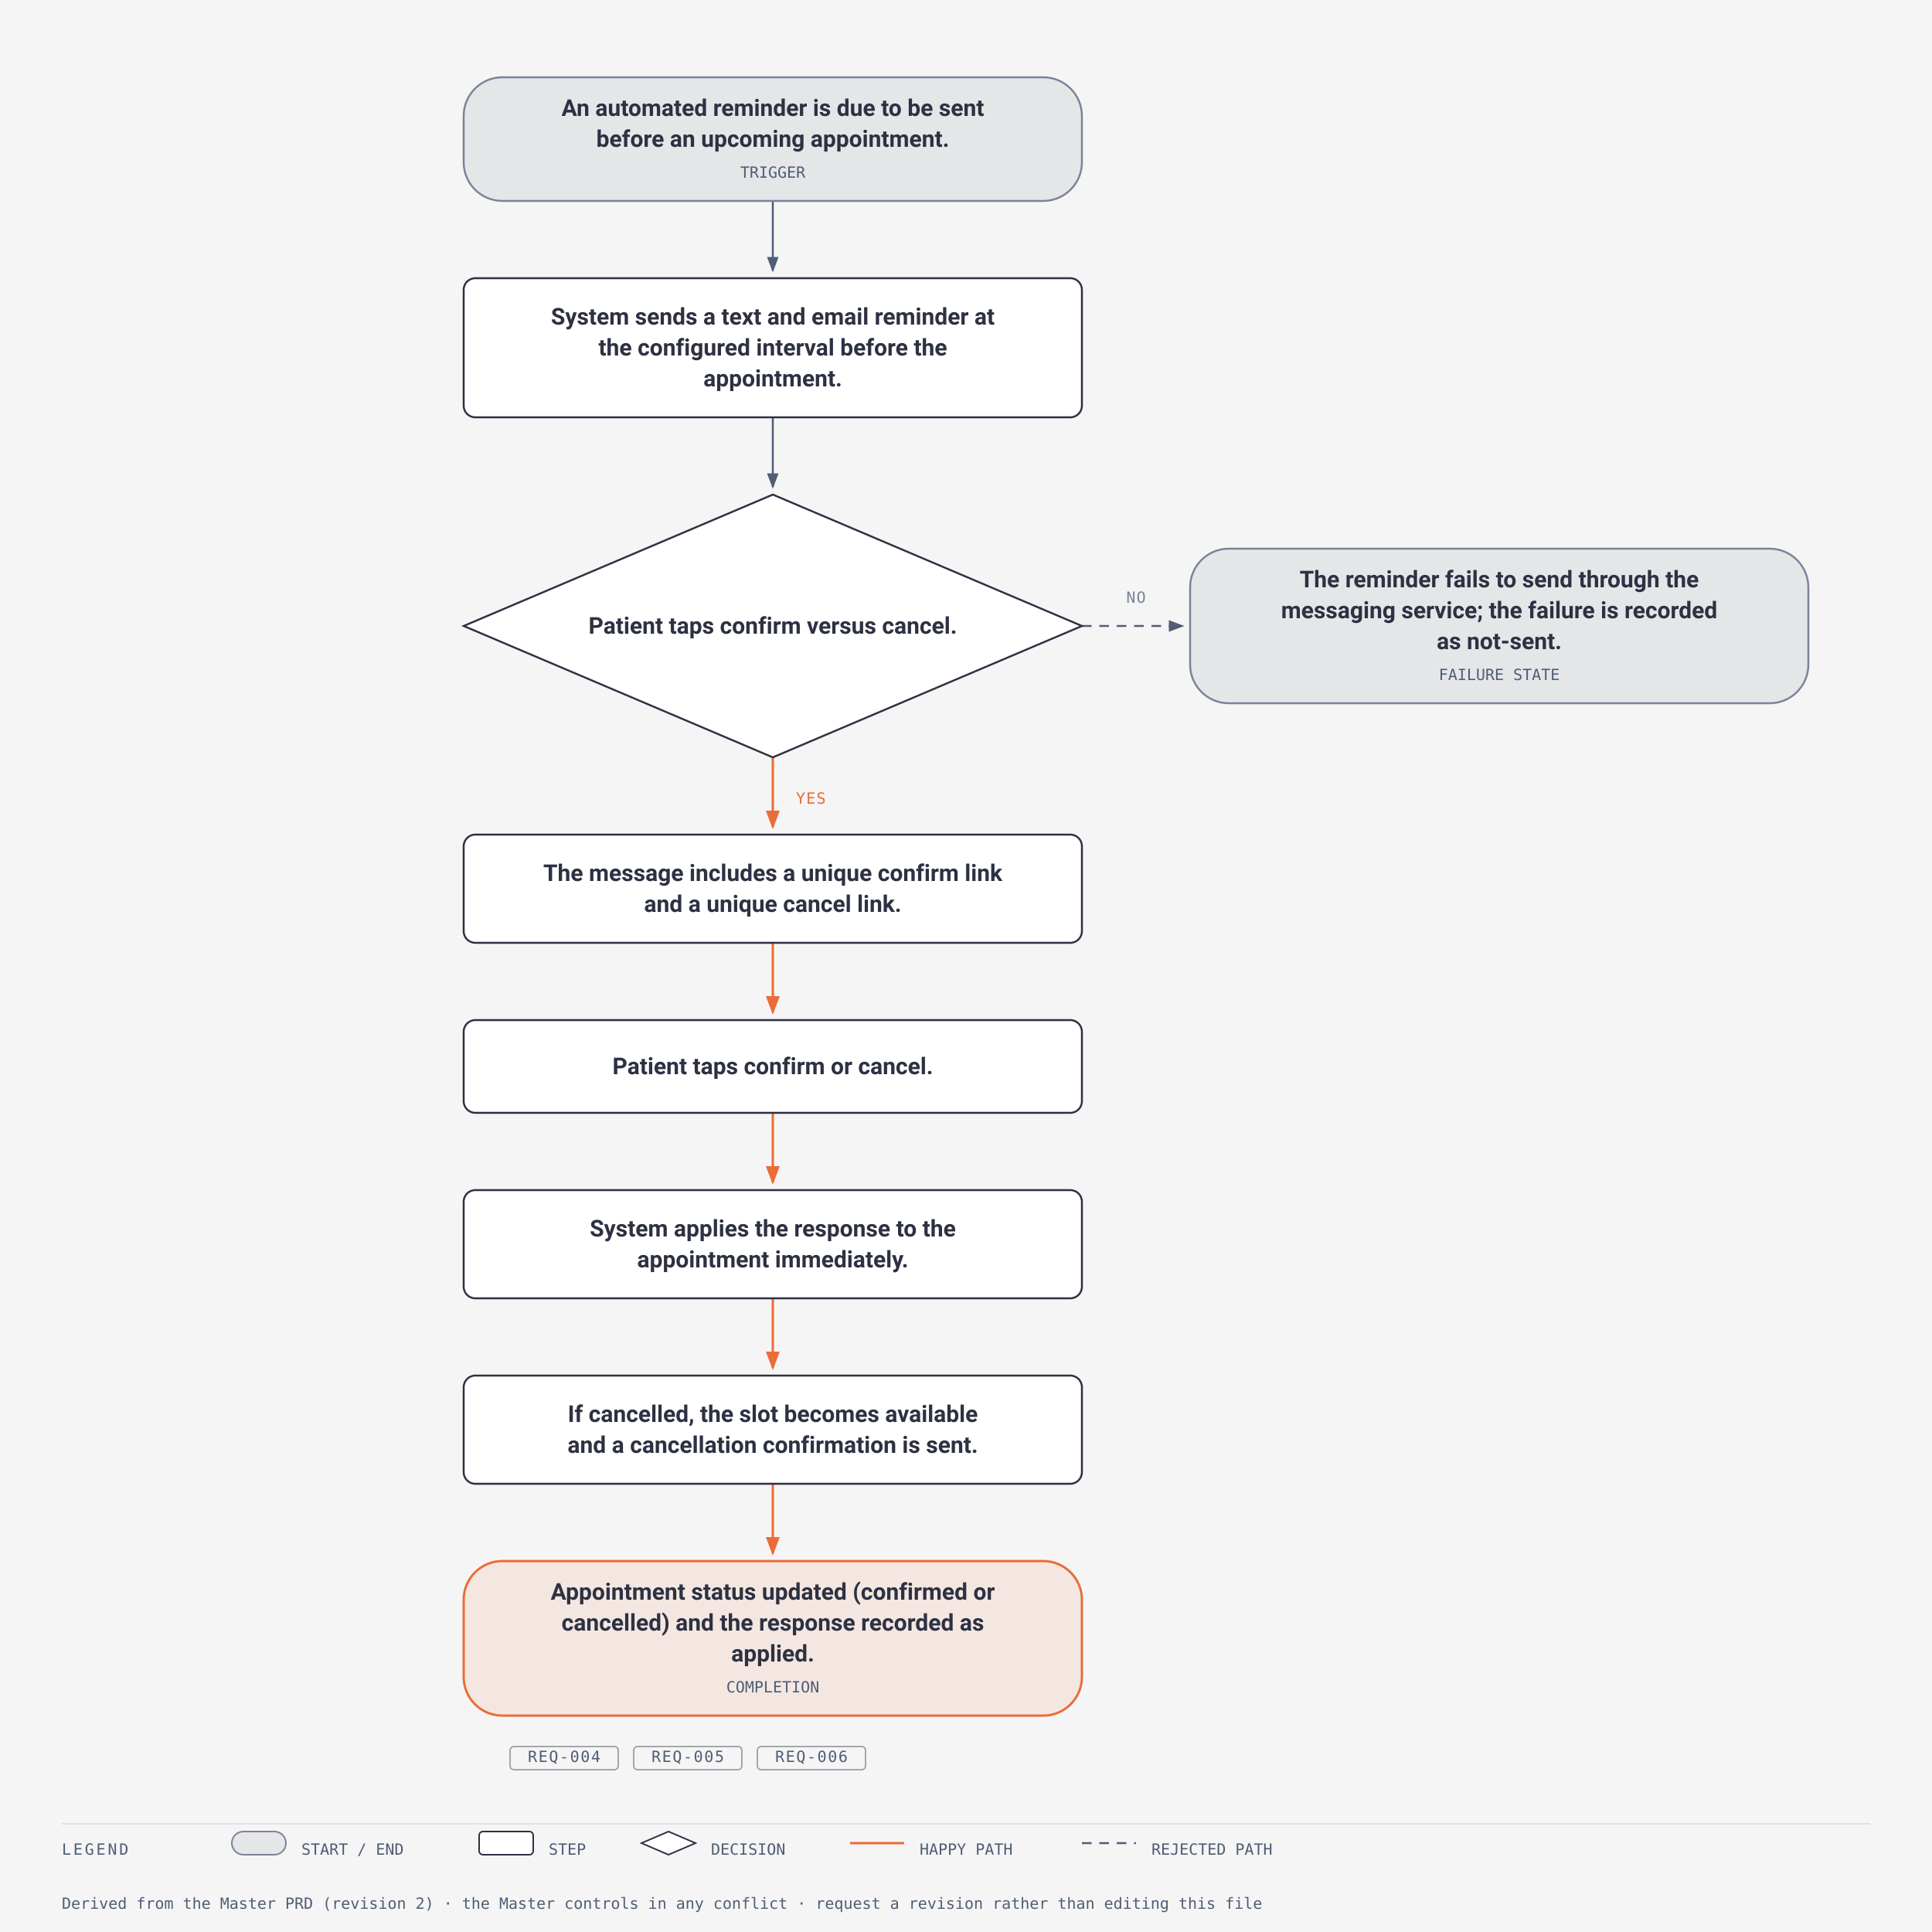
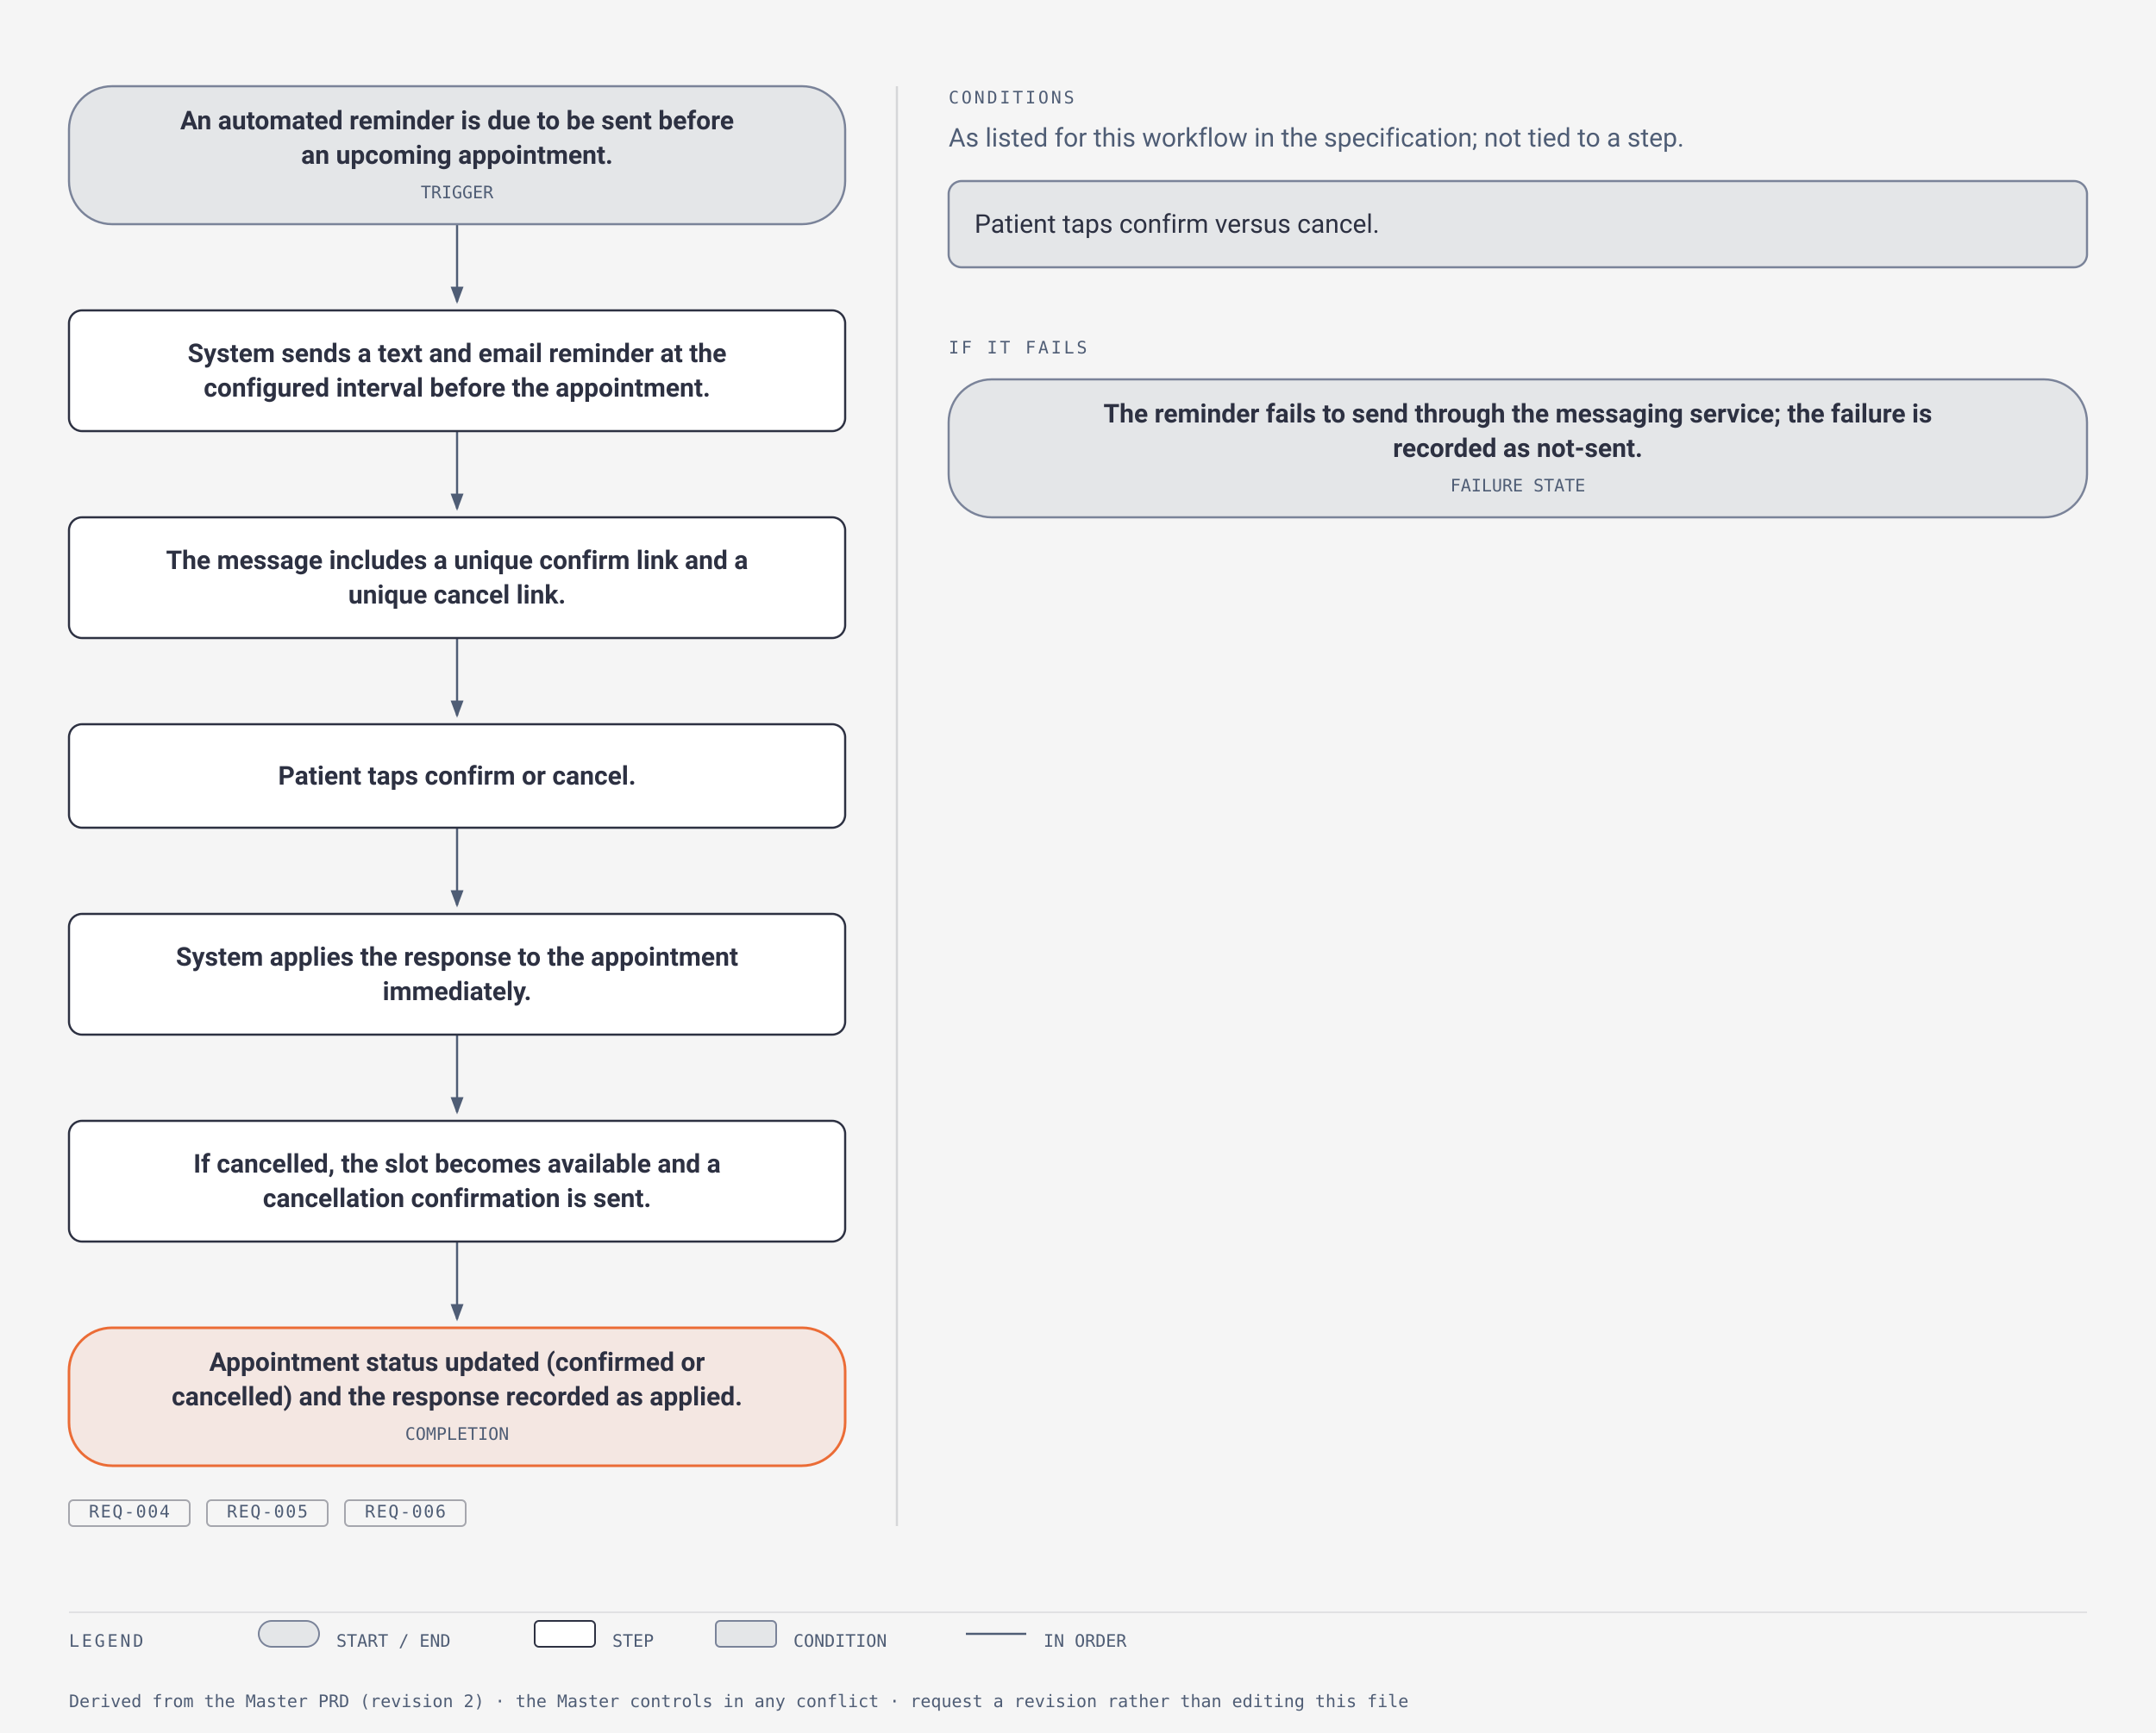
- <svg xmlns="http://www.w3.org/2000/svg" viewBox="0 0 1000 1000" width="1000" height="1000" role="img" aria-labelledby="flow-02-title flow-02-desc">
+ <svg xmlns="http://www.w3.org/2000/svg" viewBox="0 0 1000 804" width="1000" height="804" role="img" aria-labelledby="flow-02-title flow-02-desc">
  <defs>
    <marker id="arrow" markerWidth="8" markerHeight="6" refX="7" refY="3" orient="auto">
      <polygon points="0 0, 8 3, 0 6" fill="#4f5d75" />
    </marker>
    <marker id="arrow-accent" markerWidth="8" markerHeight="6" refX="7" refY="3" orient="auto">
      <polygon points="0 0, 8 3, 0 6" fill="#eb6c36" />
    </marker>
  </defs>
  <rect width="100%" height="100%" fill="#f5f5f5" />
-   <line x1="400" y1="104" x2="400" y2="140" fill="none" stroke="#4f5d75" stroke-width="1" marker-end="url(#arrow)" />
-   <line x1="400" y1="216" x2="400" y2="252" fill="none" stroke="#4f5d75" stroke-width="1" marker-end="url(#arrow)" />
-   <line x1="400" y1="392" x2="400" y2="428" fill="none" stroke="#eb6c36" stroke-width="1.2" marker-end="url(#arrow-accent)" />
-   <line x1="400" y1="488" x2="400" y2="524" fill="none" stroke="#eb6c36" stroke-width="1.2" marker-end="url(#arrow-accent)" />
-   <line x1="400" y1="576" x2="400" y2="612" fill="none" stroke="#eb6c36" stroke-width="1.2" marker-end="url(#arrow-accent)" />
-   <line x1="400" y1="672" x2="400" y2="708" fill="none" stroke="#eb6c36" stroke-width="1.2" marker-end="url(#arrow-accent)" />
-   <line x1="400" y1="768" x2="400" y2="804" fill="none" stroke="#eb6c36" stroke-width="1.2" marker-end="url(#arrow-accent)" />
-   <line x1="560" y1="324" x2="612" y2="324" fill="none" stroke="#4f5d75" stroke-width="1" stroke-dasharray="5,4" marker-end="url(#arrow)" />
-   <rect x="578" y="304" width="20" height="12" rx="2" fill="#f5f5f5" />
-   <text x="588" y="312" fill="#7a8399" font-size="8" font-family="ui-monospace, SFMono-Regular, Menlo, Consolas, monospace" text-anchor="middle" letter-spacing="0.06em">NO</text>
-   <rect x="240" y="40" width="320" height="64" rx="20" fill="#f5f5f5" />
-   <rect x="240" y="40" width="320" height="64" rx="20" fill="rgba(79,93,117,0.10)" stroke="#7a8399" stroke-width="1" />
-   <text x="400" y="60" fill="#2d3142" font-size="12" font-family="ui-sans-serif, system-ui, -apple-system, 'Segoe UI', Roboto, sans-serif" font-weight="600" text-anchor="middle">An automated reminder is due to be sent</text>
-   <text x="400" y="76" fill="#2d3142" font-size="12" font-family="ui-sans-serif, system-ui, -apple-system, 'Segoe UI', Roboto, sans-serif" font-weight="600" text-anchor="middle">before an upcoming appointment.</text>
-   <text x="400" y="92" fill="#4f5d75" font-size="8" font-family="ui-monospace, SFMono-Regular, Menlo, Consolas, monospace" text-anchor="middle">TRIGGER</text>
-   <rect x="240" y="144" width="320" height="72" rx="6" fill="#f5f5f5" />
-   <rect x="240" y="144" width="320" height="72" rx="6" fill="#ffffff" stroke="#2d3142" stroke-width="1" />
-   <text x="400" y="168" fill="#2d3142" font-size="12" font-family="ui-sans-serif, system-ui, -apple-system, 'Segoe UI', Roboto, sans-serif" font-weight="600" text-anchor="middle">System sends a text and email reminder at</text>
-   <text x="400" y="184" fill="#2d3142" font-size="12" font-family="ui-sans-serif, system-ui, -apple-system, 'Segoe UI', Roboto, sans-serif" font-weight="600" text-anchor="middle">the configured interval before the</text>
-   <text x="400" y="200" fill="#2d3142" font-size="12" font-family="ui-sans-serif, system-ui, -apple-system, 'Segoe UI', Roboto, sans-serif" font-weight="600" text-anchor="middle">appointment.</text>
-   <polygon points="400,256 560,324 400,392 240,324" fill="#f5f5f5" />
-   <polygon points="400,256 560,324 400,392 240,324" fill="#ffffff" stroke="#2d3142" stroke-width="1" />
-   <text x="400" y="328" fill="#2d3142" font-size="12" font-family="ui-sans-serif, system-ui, -apple-system, 'Segoe UI', Roboto, sans-serif" font-weight="600" text-anchor="middle">Patient taps confirm versus cancel.</text>
-   <text x="412" y="416" fill="#eb6c36" font-size="8" font-family="ui-monospace, SFMono-Regular, Menlo, Consolas, monospace" letter-spacing="0.06em">YES</text>
-   <rect x="240" y="432" width="320" height="56" rx="6" fill="#f5f5f5" />
-   <rect x="240" y="432" width="320" height="56" rx="6" fill="#ffffff" stroke="#2d3142" stroke-width="1" />
-   <text x="400" y="456" fill="#2d3142" font-size="12" font-family="ui-sans-serif, system-ui, -apple-system, 'Segoe UI', Roboto, sans-serif" font-weight="600" text-anchor="middle">The message includes a unique confirm link</text>
-   <text x="400" y="472" fill="#2d3142" font-size="12" font-family="ui-sans-serif, system-ui, -apple-system, 'Segoe UI', Roboto, sans-serif" font-weight="600" text-anchor="middle">and a unique cancel link.</text>
-   <rect x="240" y="528" width="320" height="48" rx="6" fill="#f5f5f5" />
-   <rect x="240" y="528" width="320" height="48" rx="6" fill="#ffffff" stroke="#2d3142" stroke-width="1" />
-   <text x="400" y="556" fill="#2d3142" font-size="12" font-family="ui-sans-serif, system-ui, -apple-system, 'Segoe UI', Roboto, sans-serif" font-weight="600" text-anchor="middle">Patient taps confirm or cancel.</text>
-   <rect x="240" y="616" width="320" height="56" rx="6" fill="#f5f5f5" />
-   <rect x="240" y="616" width="320" height="56" rx="6" fill="#ffffff" stroke="#2d3142" stroke-width="1" />
-   <text x="400" y="640" fill="#2d3142" font-size="12" font-family="ui-sans-serif, system-ui, -apple-system, 'Segoe UI', Roboto, sans-serif" font-weight="600" text-anchor="middle">System applies the response to the</text>
-   <text x="400" y="656" fill="#2d3142" font-size="12" font-family="ui-sans-serif, system-ui, -apple-system, 'Segoe UI', Roboto, sans-serif" font-weight="600" text-anchor="middle">appointment immediately.</text>
-   <rect x="240" y="712" width="320" height="56" rx="6" fill="#f5f5f5" />
-   <rect x="240" y="712" width="320" height="56" rx="6" fill="#ffffff" stroke="#2d3142" stroke-width="1" />
-   <text x="400" y="736" fill="#2d3142" font-size="12" font-family="ui-sans-serif, system-ui, -apple-system, 'Segoe UI', Roboto, sans-serif" font-weight="600" text-anchor="middle">If cancelled, the slot becomes available</text>
-   <text x="400" y="752" fill="#2d3142" font-size="12" font-family="ui-sans-serif, system-ui, -apple-system, 'Segoe UI', Roboto, sans-serif" font-weight="600" text-anchor="middle">and a cancellation confirmation is sent.</text>
-   <rect x="240" y="808" width="320" height="80" rx="20" fill="#f5f5f5" />
-   <rect x="240" y="808" width="320" height="80" rx="20" fill="rgba(235,108,54,0.10)" stroke="#eb6c36" stroke-width="1.2" />
-   <text x="400" y="828" fill="#2d3142" font-size="12" font-family="ui-sans-serif, system-ui, -apple-system, 'Segoe UI', Roboto, sans-serif" font-weight="600" text-anchor="middle">Appointment status updated (confirmed or</text>
-   <text x="400" y="844" fill="#2d3142" font-size="12" font-family="ui-sans-serif, system-ui, -apple-system, 'Segoe UI', Roboto, sans-serif" font-weight="600" text-anchor="middle">cancelled) and the response recorded as</text>
-   <text x="400" y="860" fill="#2d3142" font-size="12" font-family="ui-sans-serif, system-ui, -apple-system, 'Segoe UI', Roboto, sans-serif" font-weight="600" text-anchor="middle">applied.</text>
-   <text x="400" y="876" fill="#4f5d75" font-size="8" font-family="ui-monospace, SFMono-Regular, Menlo, Consolas, monospace" text-anchor="middle">COMPLETION</text>
-   <rect x="616" y="284" width="320" height="80" rx="20" fill="#f5f5f5" />
-   <rect x="616" y="284" width="320" height="80" rx="20" fill="rgba(79,93,117,0.10)" stroke="#7a8399" stroke-width="1" />
-   <text x="776" y="304" fill="#2d3142" font-size="12" font-family="ui-sans-serif, system-ui, -apple-system, 'Segoe UI', Roboto, sans-serif" font-weight="600" text-anchor="middle">The reminder fails to send through the</text>
-   <text x="776" y="320" fill="#2d3142" font-size="12" font-family="ui-sans-serif, system-ui, -apple-system, 'Segoe UI', Roboto, sans-serif" font-weight="600" text-anchor="middle">messaging service; the failure is recorded</text>
-   <text x="776" y="336" fill="#2d3142" font-size="12" font-family="ui-sans-serif, system-ui, -apple-system, 'Segoe UI', Roboto, sans-serif" font-weight="600" text-anchor="middle">as not-sent.</text>
-   <text x="776" y="352" fill="#4f5d75" font-size="8" font-family="ui-monospace, SFMono-Regular, Menlo, Consolas, monospace" text-anchor="middle">FAILURE STATE</text>
-   <rect x="264" y="904" width="56" height="12" rx="2" fill="transparent" stroke="rgba(45,49,66,0.40)" stroke-width="0.8" />
-   <text x="292" y="912" fill="#4f5d75" font-size="8" font-family="ui-monospace, SFMono-Regular, Menlo, Consolas, monospace" text-anchor="middle" letter-spacing="0.08em">REQ-004</text>
-   <rect x="328" y="904" width="56" height="12" rx="2" fill="transparent" stroke="rgba(45,49,66,0.40)" stroke-width="0.8" />
-   <text x="356" y="912" fill="#4f5d75" font-size="8" font-family="ui-monospace, SFMono-Regular, Menlo, Consolas, monospace" text-anchor="middle" letter-spacing="0.08em">REQ-005</text>
-   <rect x="392" y="904" width="56" height="12" rx="2" fill="transparent" stroke="rgba(45,49,66,0.40)" stroke-width="0.8" />
-   <text x="420" y="912" fill="#4f5d75" font-size="8" font-family="ui-monospace, SFMono-Regular, Menlo, Consolas, monospace" text-anchor="middle" letter-spacing="0.08em">REQ-006</text>
-   <line x1="32" y1="944" x2="968" y2="944" stroke="rgba(45,49,66,0.10)" stroke-width="0.8" />
-   <text x="32" y="960" fill="#4f5d75" font-size="8" font-family="ui-monospace, SFMono-Regular, Menlo, Consolas, monospace" letter-spacing="0.14em">LEGEND</text>
-   <rect x="120" y="948" width="28" height="12" rx="6" fill="rgba(79,93,117,0.10)" stroke="#7a8399" stroke-width="0.8" />
-   <text x="156" y="960" fill="#4f5d75" font-size="8" font-family="ui-monospace, SFMono-Regular, Menlo, Consolas, monospace">START / END</text>
-   <rect x="248" y="948" width="28" height="12" rx="2" fill="#ffffff" stroke="#2d3142" stroke-width="0.8" />
-   <text x="284" y="960" fill="#4f5d75" font-size="8" font-family="ui-monospace, SFMono-Regular, Menlo, Consolas, monospace">STEP</text>
-   <polygon points="346,948 360,954 346,960 332,954" fill="#ffffff" stroke="#2d3142" stroke-width="0.8" />
-   <text x="368" y="960" fill="#4f5d75" font-size="8" font-family="ui-monospace, SFMono-Regular, Menlo, Consolas, monospace">DECISION</text>
-   <line x1="440" y1="954" x2="468" y2="954" stroke="#eb6c36" stroke-width="1.2" />
-   <text x="476" y="960" fill="#4f5d75" font-size="8" font-family="ui-monospace, SFMono-Regular, Menlo, Consolas, monospace">HAPPY PATH</text>
-   <line x1="560" y1="954" x2="588" y2="954" stroke="#4f5d75" stroke-width="1" stroke-dasharray="5,4" />
-   <text x="596" y="960" fill="#4f5d75" font-size="8" font-family="ui-monospace, SFMono-Regular, Menlo, Consolas, monospace">REJECTED PATH</text>
-   <text x="32" y="988" fill="#4f5d75" font-size="8" font-family="ui-monospace, SFMono-Regular, Menlo, Consolas, monospace">Derived from the Master PRD (revision 2) · the Master controls in any conflict · request a revision rather than editing this file</text>
+   <g data-part="sequence">
+     <line x1="212" y1="104" x2="212" y2="140" fill="none" stroke="#4f5d75" stroke-width="1" marker-end="url(#arrow)" />
+     <line x1="212" y1="200" x2="212" y2="236" fill="none" stroke="#4f5d75" stroke-width="1" marker-end="url(#arrow)" />
+     <line x1="212" y1="296" x2="212" y2="332" fill="none" stroke="#4f5d75" stroke-width="1" marker-end="url(#arrow)" />
+     <line x1="212" y1="384" x2="212" y2="420" fill="none" stroke="#4f5d75" stroke-width="1" marker-end="url(#arrow)" />
+     <line x1="212" y1="480" x2="212" y2="516" fill="none" stroke="#4f5d75" stroke-width="1" marker-end="url(#arrow)" />
+     <line x1="212" y1="576" x2="212" y2="612" fill="none" stroke="#4f5d75" stroke-width="1" marker-end="url(#arrow)" />
+     <rect x="32" y="40" width="360" height="64" rx="20" fill="#f5f5f5" />
+     <rect x="32" y="40" width="360" height="64" rx="20" fill="rgba(79,93,117,0.10)" stroke="#7a8399" stroke-width="1" />
+     <text x="212" y="60" fill="#2d3142" font-size="12" font-family="ui-sans-serif, system-ui, -apple-system, 'Segoe UI', Roboto, sans-serif" font-weight="600" text-anchor="middle">An automated reminder is due to be sent before</text>
+     <text x="212" y="76" fill="#2d3142" font-size="12" font-family="ui-sans-serif, system-ui, -apple-system, 'Segoe UI', Roboto, sans-serif" font-weight="600" text-anchor="middle">an upcoming appointment.</text>
+     <text x="212" y="92" fill="#4f5d75" font-size="8" font-family="ui-monospace, SFMono-Regular, Menlo, Consolas, monospace" text-anchor="middle">TRIGGER</text>
+     <rect x="32" y="144" width="360" height="56" rx="6" fill="#f5f5f5" />
+     <rect x="32" y="144" width="360" height="56" rx="6" fill="#ffffff" stroke="#2d3142" stroke-width="1" />
+     <text x="212" y="168" fill="#2d3142" font-size="12" font-family="ui-sans-serif, system-ui, -apple-system, 'Segoe UI', Roboto, sans-serif" font-weight="600" text-anchor="middle">System sends a text and email reminder at the</text>
+     <text x="212" y="184" fill="#2d3142" font-size="12" font-family="ui-sans-serif, system-ui, -apple-system, 'Segoe UI', Roboto, sans-serif" font-weight="600" text-anchor="middle">configured interval before the appointment.</text>
+     <rect x="32" y="240" width="360" height="56" rx="6" fill="#f5f5f5" />
+     <rect x="32" y="240" width="360" height="56" rx="6" fill="#ffffff" stroke="#2d3142" stroke-width="1" />
+     <text x="212" y="264" fill="#2d3142" font-size="12" font-family="ui-sans-serif, system-ui, -apple-system, 'Segoe UI', Roboto, sans-serif" font-weight="600" text-anchor="middle">The message includes a unique confirm link and a</text>
+     <text x="212" y="280" fill="#2d3142" font-size="12" font-family="ui-sans-serif, system-ui, -apple-system, 'Segoe UI', Roboto, sans-serif" font-weight="600" text-anchor="middle">unique cancel link.</text>
+     <rect x="32" y="336" width="360" height="48" rx="6" fill="#f5f5f5" />
+     <rect x="32" y="336" width="360" height="48" rx="6" fill="#ffffff" stroke="#2d3142" stroke-width="1" />
+     <text x="212" y="364" fill="#2d3142" font-size="12" font-family="ui-sans-serif, system-ui, -apple-system, 'Segoe UI', Roboto, sans-serif" font-weight="600" text-anchor="middle">Patient taps confirm or cancel.</text>
+     <rect x="32" y="424" width="360" height="56" rx="6" fill="#f5f5f5" />
+     <rect x="32" y="424" width="360" height="56" rx="6" fill="#ffffff" stroke="#2d3142" stroke-width="1" />
+     <text x="212" y="448" fill="#2d3142" font-size="12" font-family="ui-sans-serif, system-ui, -apple-system, 'Segoe UI', Roboto, sans-serif" font-weight="600" text-anchor="middle">System applies the response to the appointment</text>
+     <text x="212" y="464" fill="#2d3142" font-size="12" font-family="ui-sans-serif, system-ui, -apple-system, 'Segoe UI', Roboto, sans-serif" font-weight="600" text-anchor="middle">immediately.</text>
+     <rect x="32" y="520" width="360" height="56" rx="6" fill="#f5f5f5" />
+     <rect x="32" y="520" width="360" height="56" rx="6" fill="#ffffff" stroke="#2d3142" stroke-width="1" />
+     <text x="212" y="544" fill="#2d3142" font-size="12" font-family="ui-sans-serif, system-ui, -apple-system, 'Segoe UI', Roboto, sans-serif" font-weight="600" text-anchor="middle">If cancelled, the slot becomes available and a</text>
+     <text x="212" y="560" fill="#2d3142" font-size="12" font-family="ui-sans-serif, system-ui, -apple-system, 'Segoe UI', Roboto, sans-serif" font-weight="600" text-anchor="middle">cancellation confirmation is sent.</text>
+     <rect x="32" y="616" width="360" height="64" rx="20" fill="#f5f5f5" />
+     <rect x="32" y="616" width="360" height="64" rx="20" fill="rgba(235,108,54,0.10)" stroke="#eb6c36" stroke-width="1.2" />
+     <text x="212" y="636" fill="#2d3142" font-size="12" font-family="ui-sans-serif, system-ui, -apple-system, 'Segoe UI', Roboto, sans-serif" font-weight="600" text-anchor="middle">Appointment status updated (confirmed or</text>
+     <text x="212" y="652" fill="#2d3142" font-size="12" font-family="ui-sans-serif, system-ui, -apple-system, 'Segoe UI', Roboto, sans-serif" font-weight="600" text-anchor="middle">cancelled) and the response recorded as applied.</text>
+     <text x="212" y="668" fill="#4f5d75" font-size="8" font-family="ui-monospace, SFMono-Regular, Menlo, Consolas, monospace" text-anchor="middle">COMPLETION</text>
+     <rect x="32" y="696" width="56" height="12" rx="2" fill="transparent" stroke="rgba(45,49,66,0.40)" stroke-width="0.8" />
+     <text x="60" y="704" fill="#4f5d75" font-size="8" font-family="ui-monospace, SFMono-Regular, Menlo, Consolas, monospace" text-anchor="middle" letter-spacing="0.08em">REQ-004</text>
+     <rect x="96" y="696" width="56" height="12" rx="2" fill="transparent" stroke="rgba(45,49,66,0.40)" stroke-width="0.8" />
+     <text x="124" y="704" fill="#4f5d75" font-size="8" font-family="ui-monospace, SFMono-Regular, Menlo, Consolas, monospace" text-anchor="middle" letter-spacing="0.08em">REQ-005</text>
+     <rect x="160" y="696" width="56" height="12" rx="2" fill="transparent" stroke="rgba(45,49,66,0.40)" stroke-width="0.8" />
+     <text x="188" y="704" fill="#4f5d75" font-size="8" font-family="ui-monospace, SFMono-Regular, Menlo, Consolas, monospace" text-anchor="middle" letter-spacing="0.08em">REQ-006</text>
+   </g>
+   <line x1="416" y1="40" x2="416" y2="708" stroke="rgba(45,49,66,0.15)" stroke-width="1" />
+   <g data-part="conditions">
+     <text x="440" y="48" fill="#4f5d75" font-size="8" font-family="ui-monospace, SFMono-Regular, Menlo, Consolas, monospace" letter-spacing="0.14em">CONDITIONS</text>
+     <text x="440" y="68" fill="#4f5d75" font-size="12" font-family="ui-sans-serif, system-ui, -apple-system, 'Segoe UI', Roboto, sans-serif">As listed for this workflow in the specification; not tied to a step.</text>
+     <g data-condition="1">
+       <rect x="440" y="84" width="528" height="40" rx="6" fill="#f5f5f5" />
+       <rect x="440" y="84" width="528" height="40" rx="6" fill="rgba(79,93,117,0.10)" stroke="#7a8399" stroke-width="1" />
+       <text x="452" y="108" fill="#2d3142" font-size="12" font-family="ui-sans-serif, system-ui, -apple-system, 'Segoe UI', Roboto, sans-serif">Patient taps confirm versus cancel.</text>
+     </g>
+   </g>
+   <g data-part="failure">
+     <text x="440" y="164" fill="#4f5d75" font-size="8" font-family="ui-monospace, SFMono-Regular, Menlo, Consolas, monospace" letter-spacing="0.14em">IF IT FAILS</text>
+     <rect x="440" y="176" width="528" height="64" rx="20" fill="#f5f5f5" />
+     <rect x="440" y="176" width="528" height="64" rx="20" fill="rgba(79,93,117,0.10)" stroke="#7a8399" stroke-width="1" />
+     <text x="704" y="196" fill="#2d3142" font-size="12" font-family="ui-sans-serif, system-ui, -apple-system, 'Segoe UI', Roboto, sans-serif" font-weight="600" text-anchor="middle">The reminder fails to send through the messaging service; the failure is</text>
+     <text x="704" y="212" fill="#2d3142" font-size="12" font-family="ui-sans-serif, system-ui, -apple-system, 'Segoe UI', Roboto, sans-serif" font-weight="600" text-anchor="middle">recorded as not-sent.</text>
+     <text x="704" y="228" fill="#4f5d75" font-size="8" font-family="ui-monospace, SFMono-Regular, Menlo, Consolas, monospace" text-anchor="middle">FAILURE STATE</text>
+   </g>
+   <line x1="32" y1="748" x2="968" y2="748" stroke="rgba(45,49,66,0.10)" stroke-width="0.8" />
+   <text x="32" y="764" fill="#4f5d75" font-size="8" font-family="ui-monospace, SFMono-Regular, Menlo, Consolas, monospace" letter-spacing="0.14em">LEGEND</text>
+   <rect x="120" y="752" width="28" height="12" rx="6" fill="rgba(79,93,117,0.10)" stroke="#7a8399" stroke-width="0.8" />
+   <text x="156" y="764" fill="#4f5d75" font-size="8" font-family="ui-monospace, SFMono-Regular, Menlo, Consolas, monospace">START / END</text>
+   <rect x="248" y="752" width="28" height="12" rx="2" fill="#ffffff" stroke="#2d3142" stroke-width="0.8" />
+   <text x="284" y="764" fill="#4f5d75" font-size="8" font-family="ui-monospace, SFMono-Regular, Menlo, Consolas, monospace">STEP</text>
+   <rect x="332" y="752" width="28" height="12" rx="2" fill="rgba(79,93,117,0.10)" stroke="#7a8399" stroke-width="0.8" />
+   <text x="368" y="764" fill="#4f5d75" font-size="8" font-family="ui-monospace, SFMono-Regular, Menlo, Consolas, monospace">CONDITION</text>
+   <line x1="448" y1="758" x2="476" y2="758" stroke="#4f5d75" stroke-width="1" />
+   <text x="484" y="764" fill="#4f5d75" font-size="8" font-family="ui-monospace, SFMono-Regular, Menlo, Consolas, monospace">IN ORDER</text>
+   <text x="32" y="792" fill="#4f5d75" font-size="8" font-family="ui-monospace, SFMono-Regular, Menlo, Consolas, monospace">Derived from the Master PRD (revision 2) · the Master controls in any conflict · request a revision rather than editing this file</text>
</svg>
